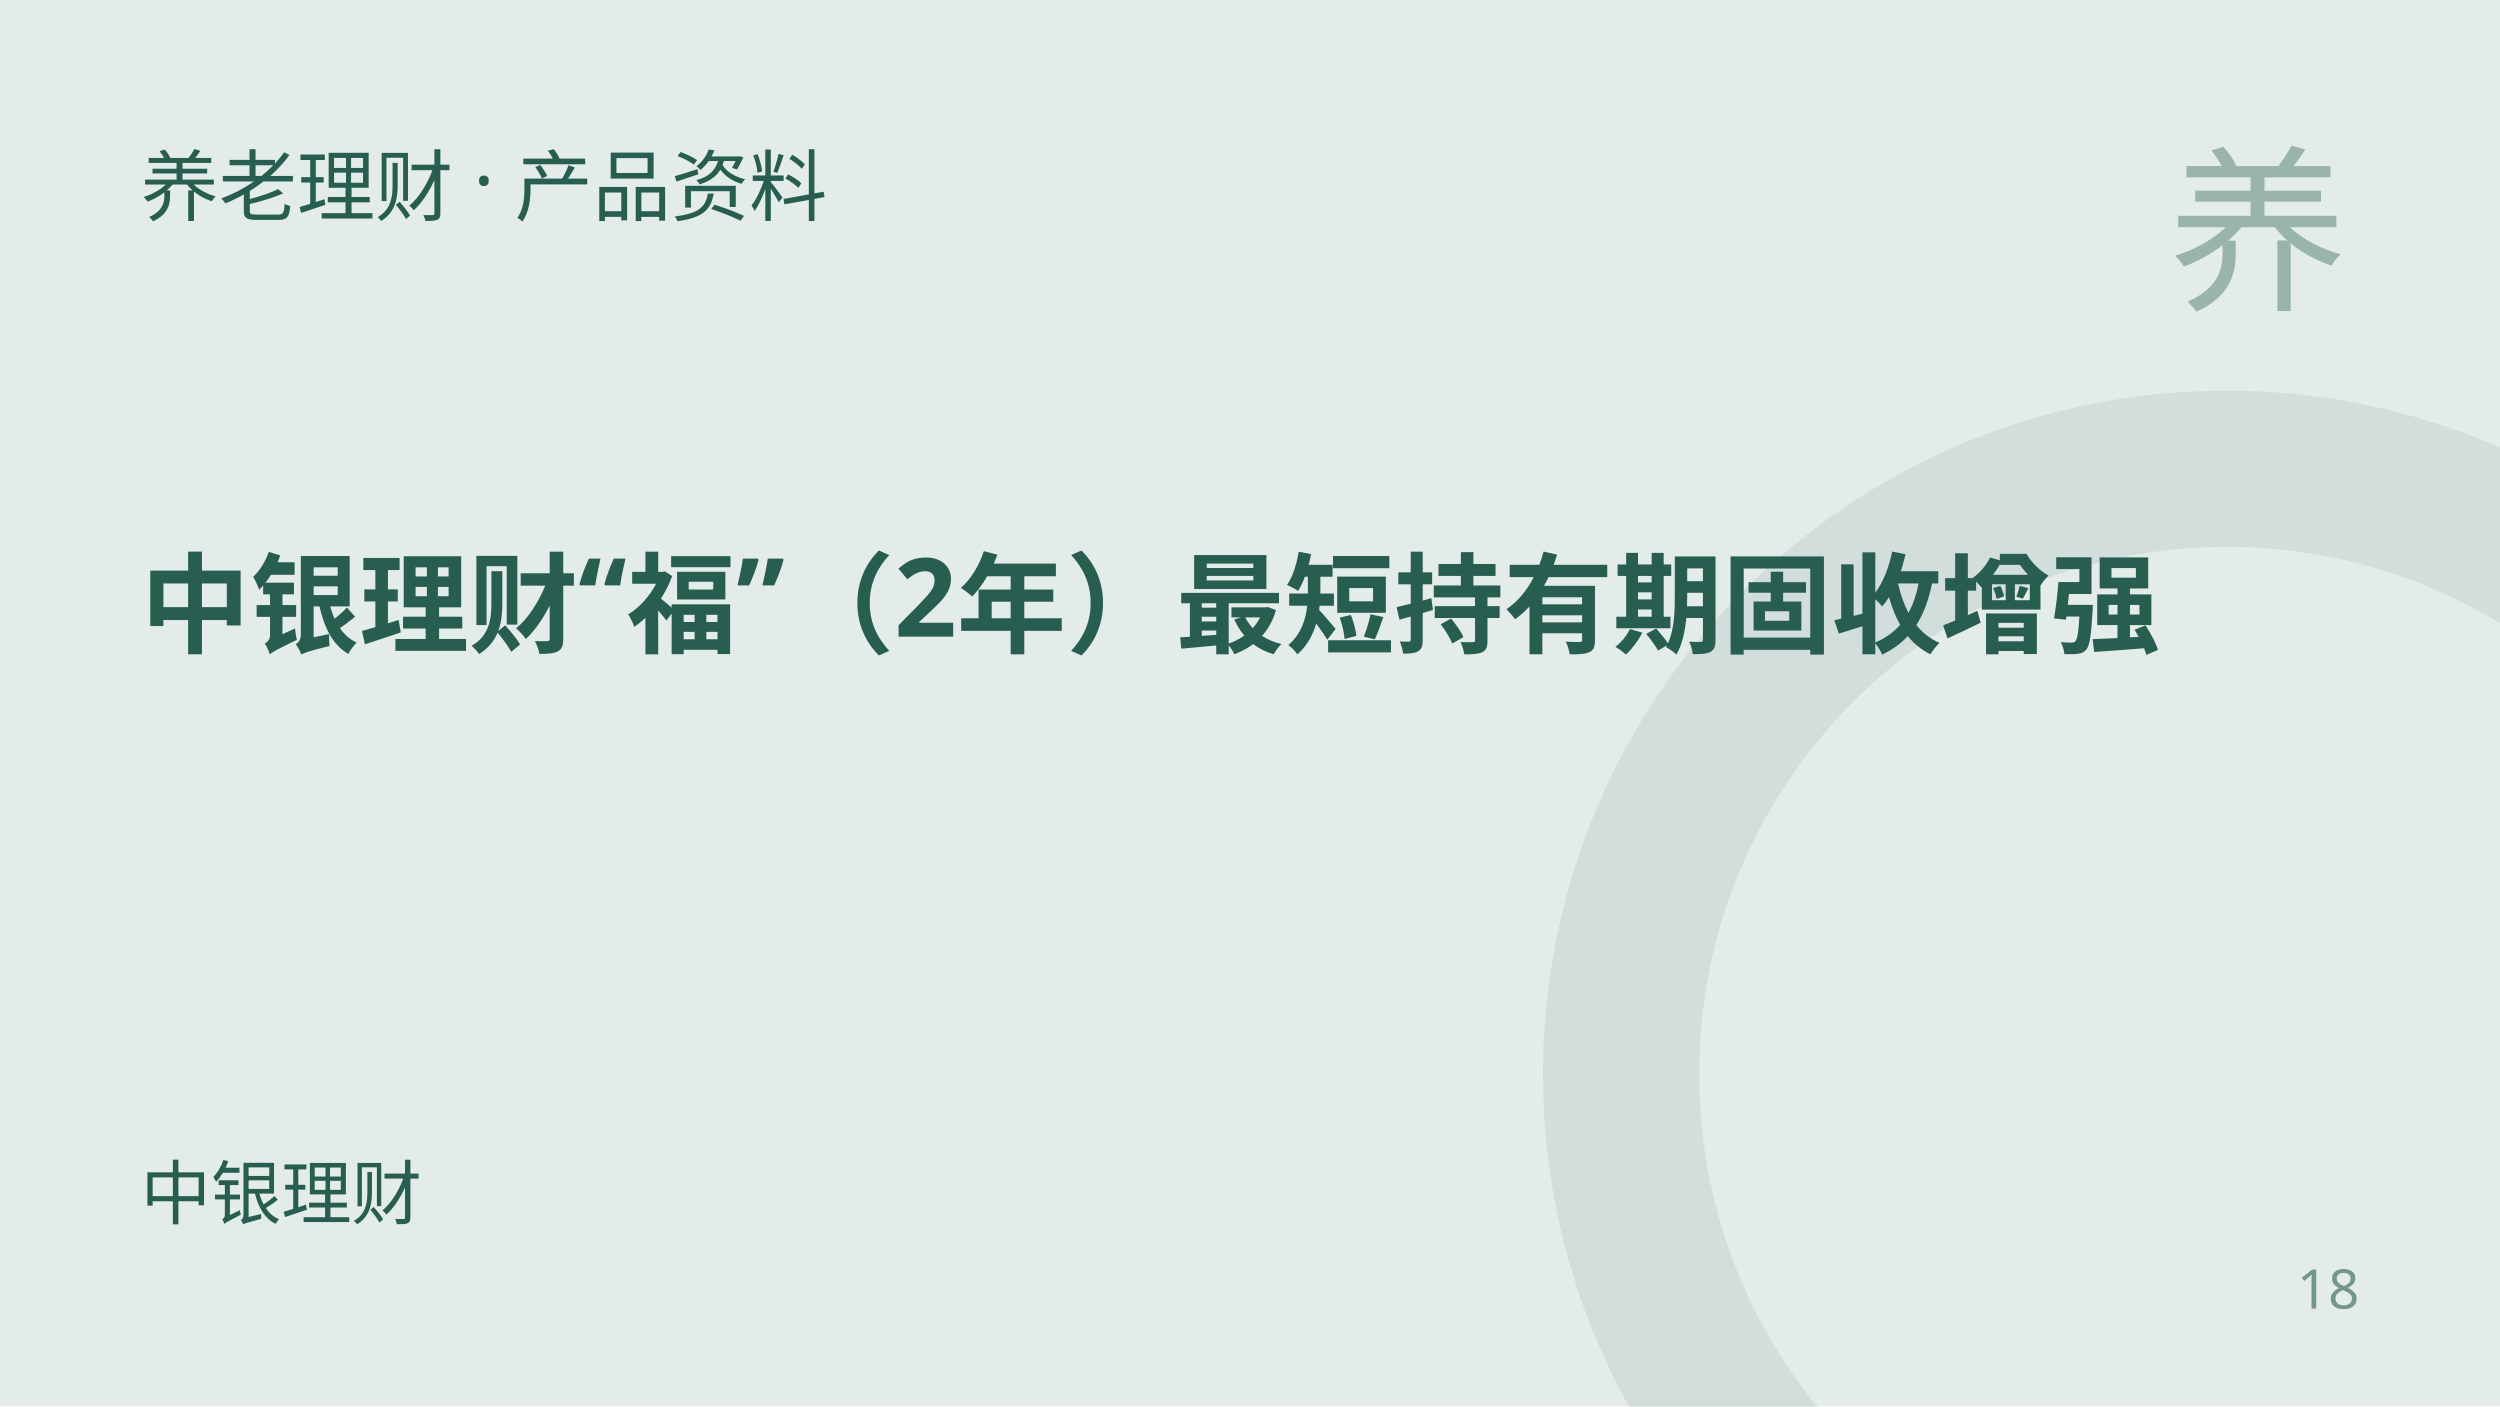
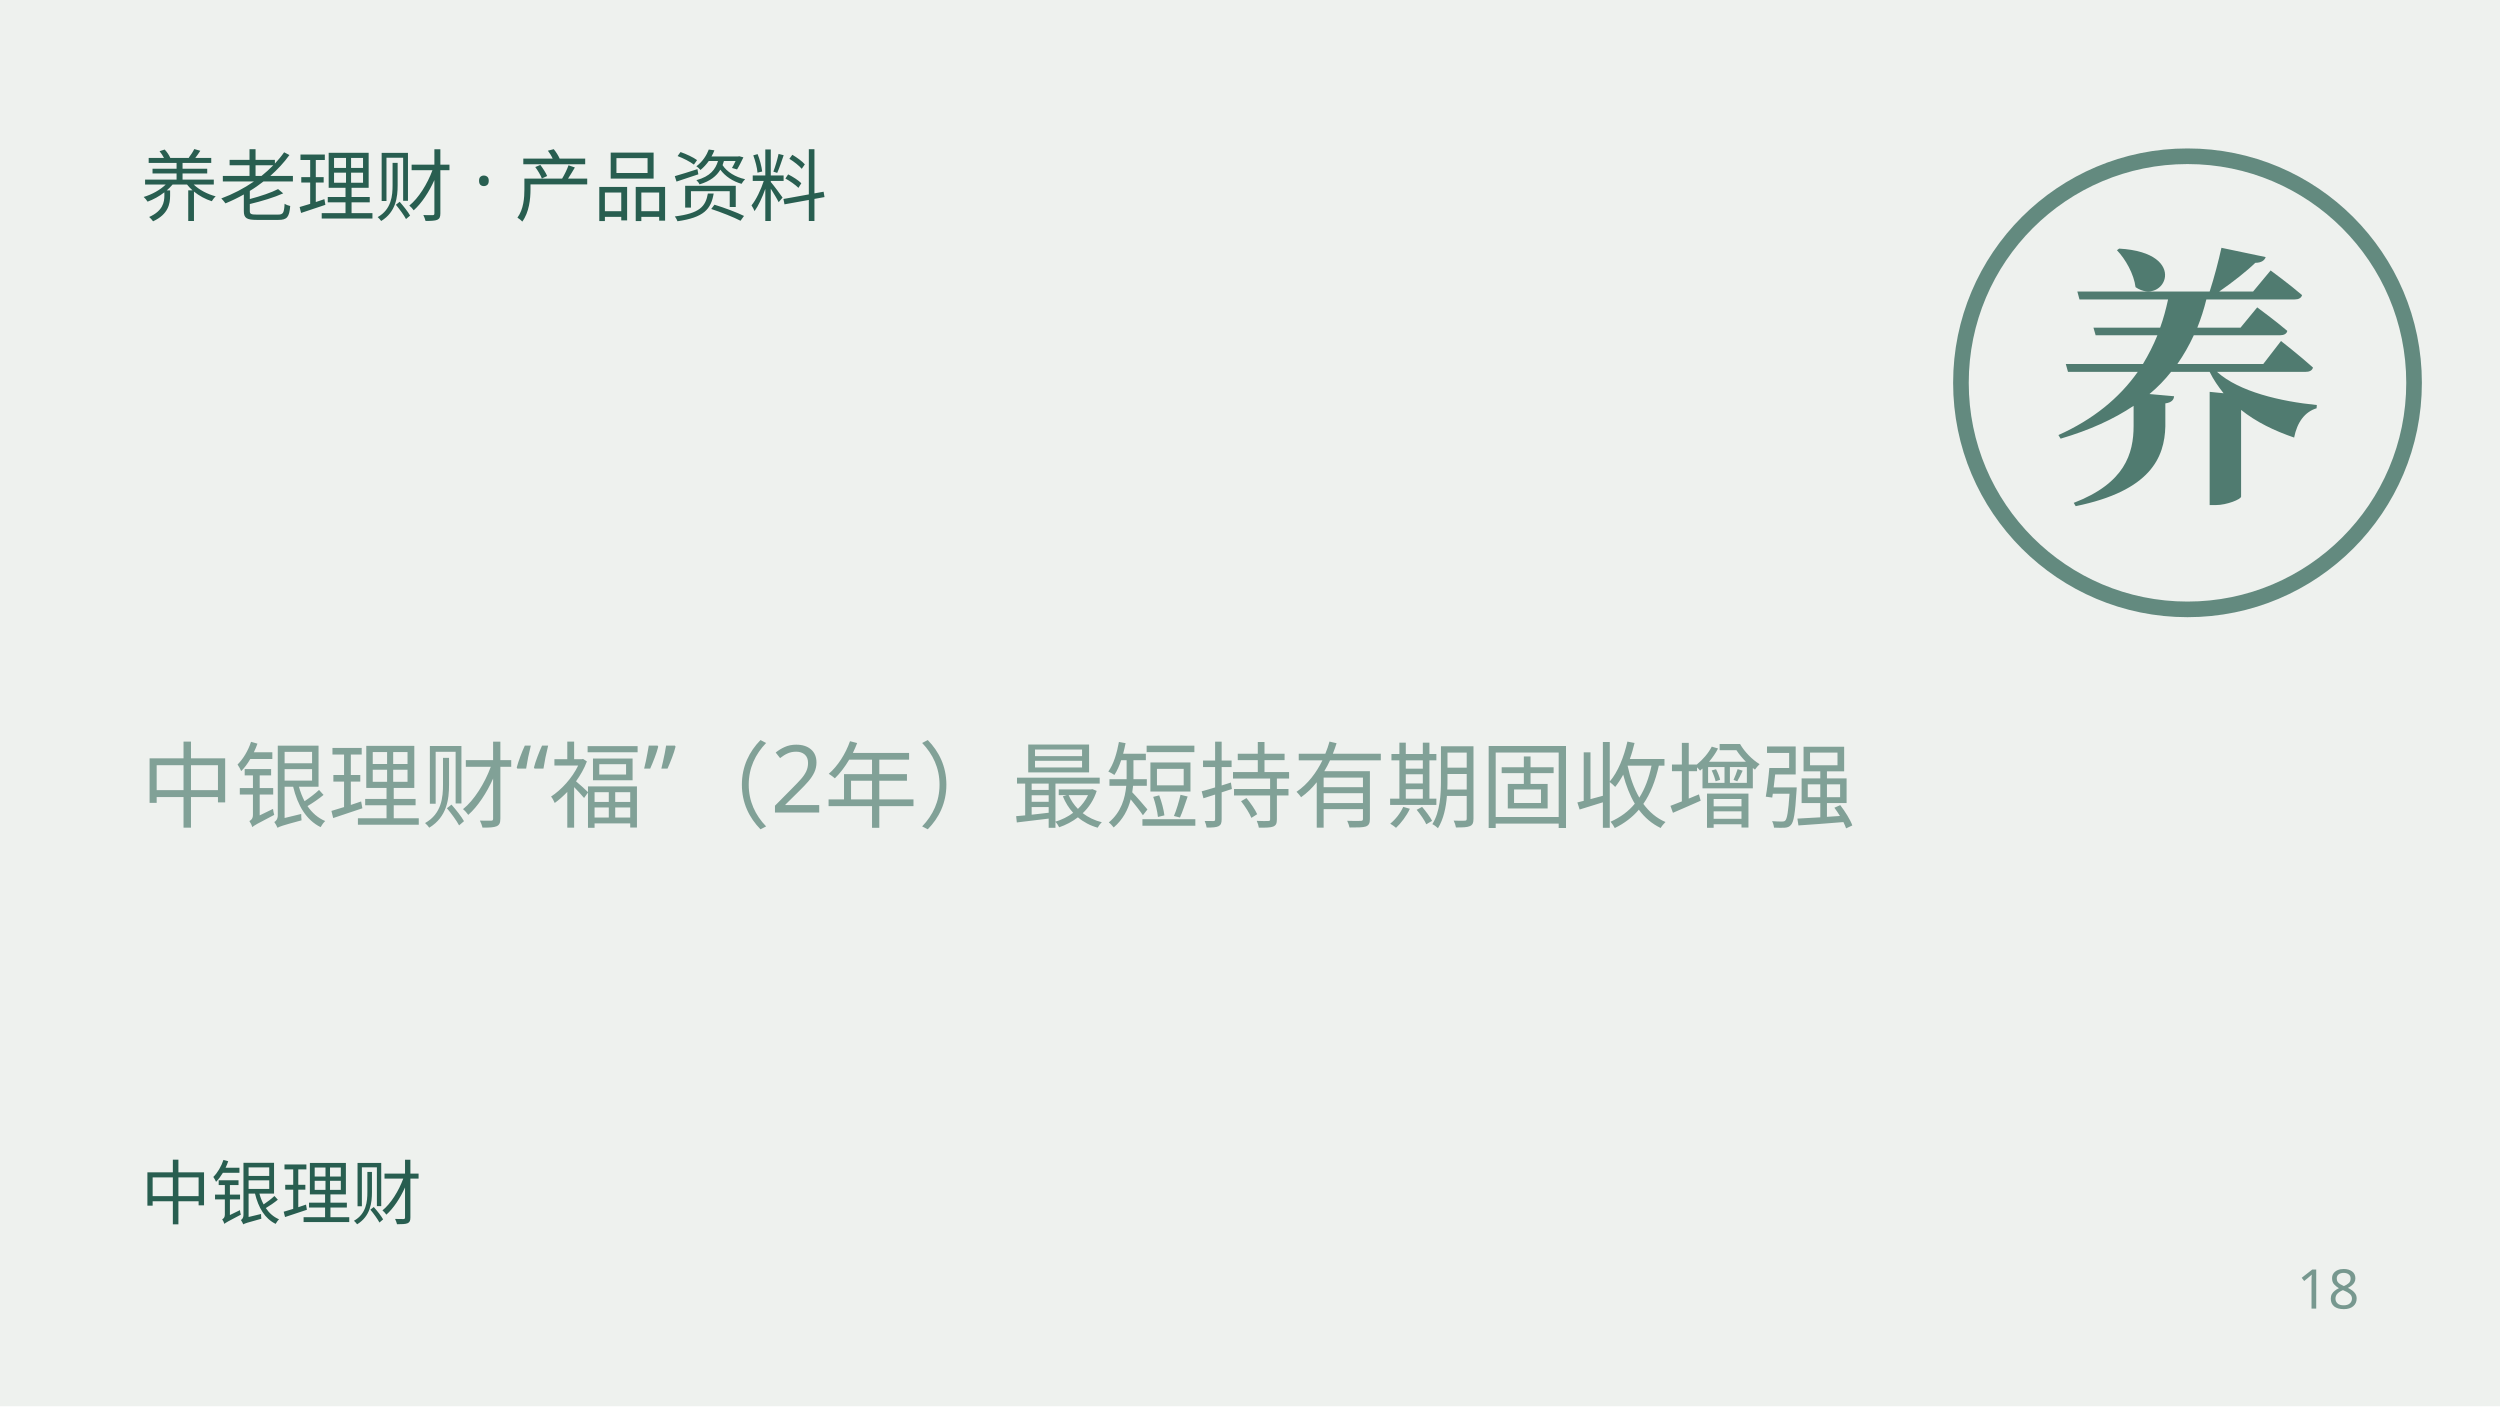
<svg xmlns="http://www.w3.org/2000/svg" width="640" height="360" viewBox="0 0 640 360" role="img" aria-label="中银理财“福”（2年）最短持有期固收增强">
-   <rect width="640" height="360" fill="#e4ecea" />
-   <circle cx="570" cy="275" r="155" fill="none" stroke="#285e50" stroke-opacity=".1" stroke-width="40" />
+   <rect width="640" height="360" fill="#eef1ee" />
+   <circle cx="560" cy="98" r="58" fill="none" stroke="#285e50" stroke-opacity=".7" stroke-width="4" />
  <g fill="#285e50" font-family="PingFang SC,Microsoft YaHei,sans-serif">
    <text x="36" y="55" font-size="20">养老理财 · 产品资料</text>
-     <text x="555" y="76" font-size="46" opacity=".4">养</text>
-     <text x="36" y="165" font-size="28" font-weight="600">中银理财“福”（2年）最短持有期固收增强</text>
+     <text x="560" y="123" font-size="70" text-anchor="middle" font-family="Songti SC,STSong,Noto Serif CJK SC,SimSun,serif" font-weight="700" opacity=".8">养</text>
+     <text x="36" y="210" font-size="24" opacity=".55">中银理财“福”（2年）最短持有期固收增强</text>
    <text x="36" y="312" font-size="18">中银理财</text>
    <text x="604" y="335" font-size="14" text-anchor="end" opacity=".6">18</text>
  </g>
</svg>
